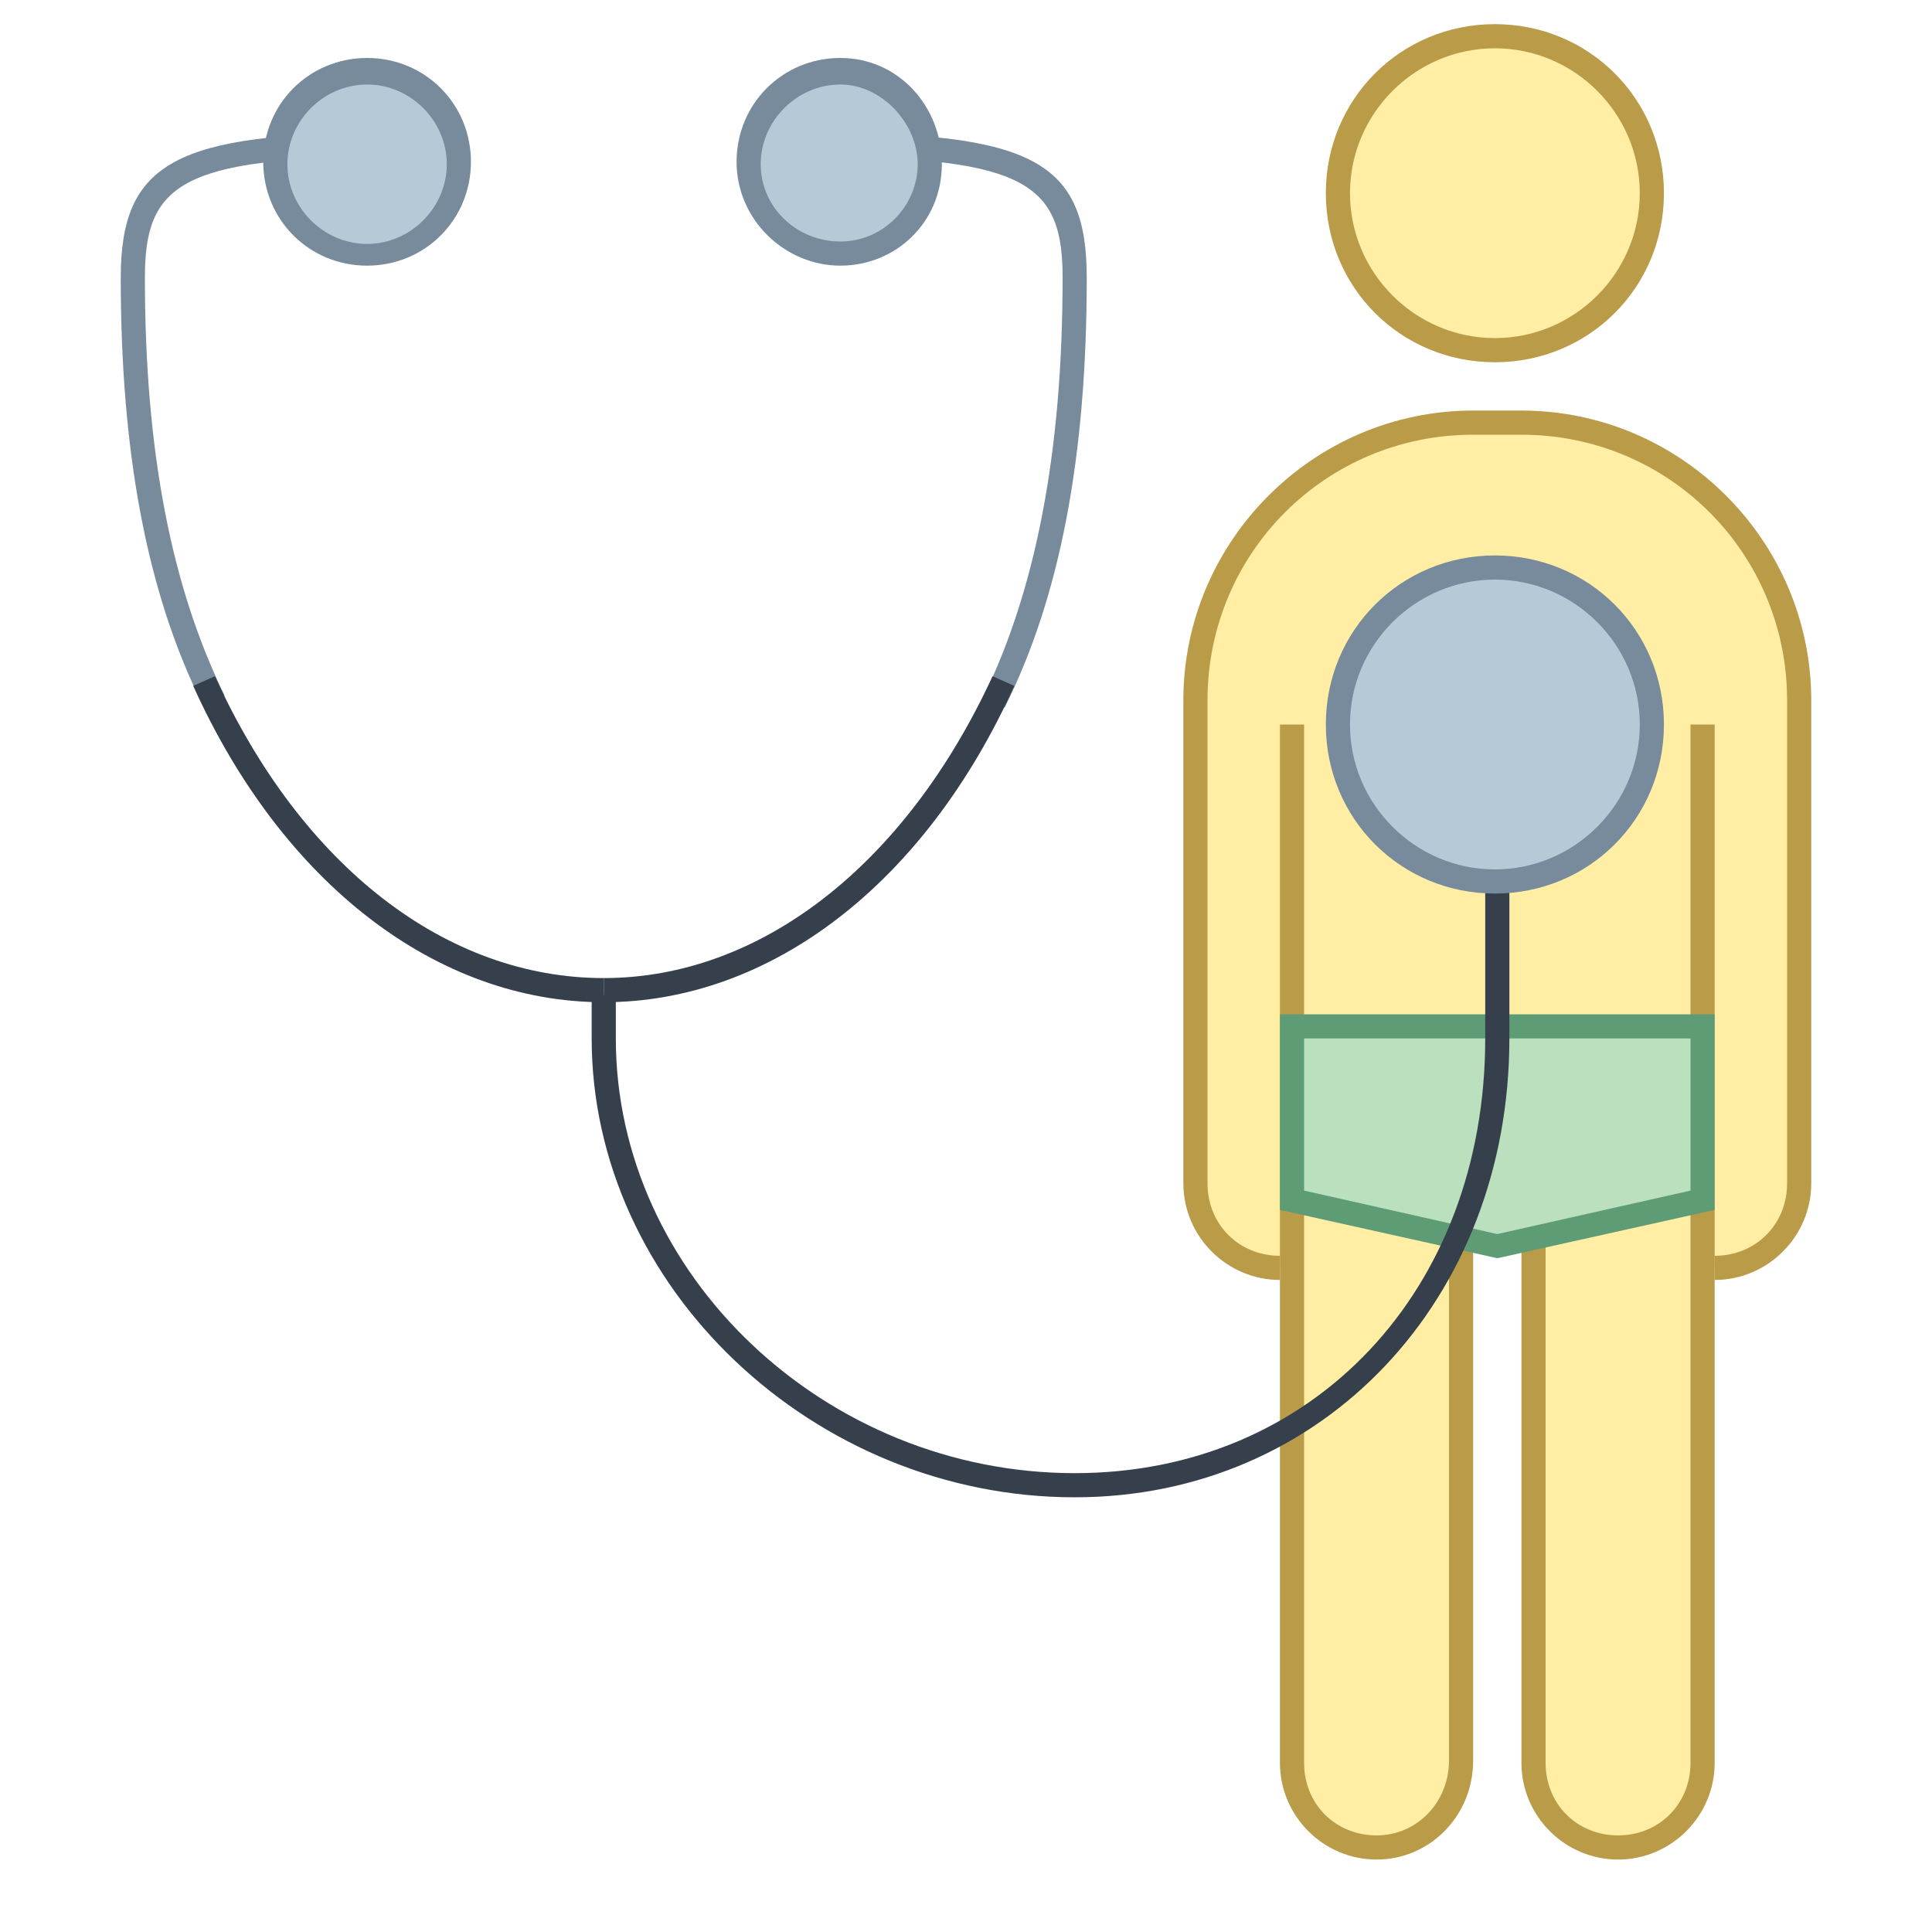
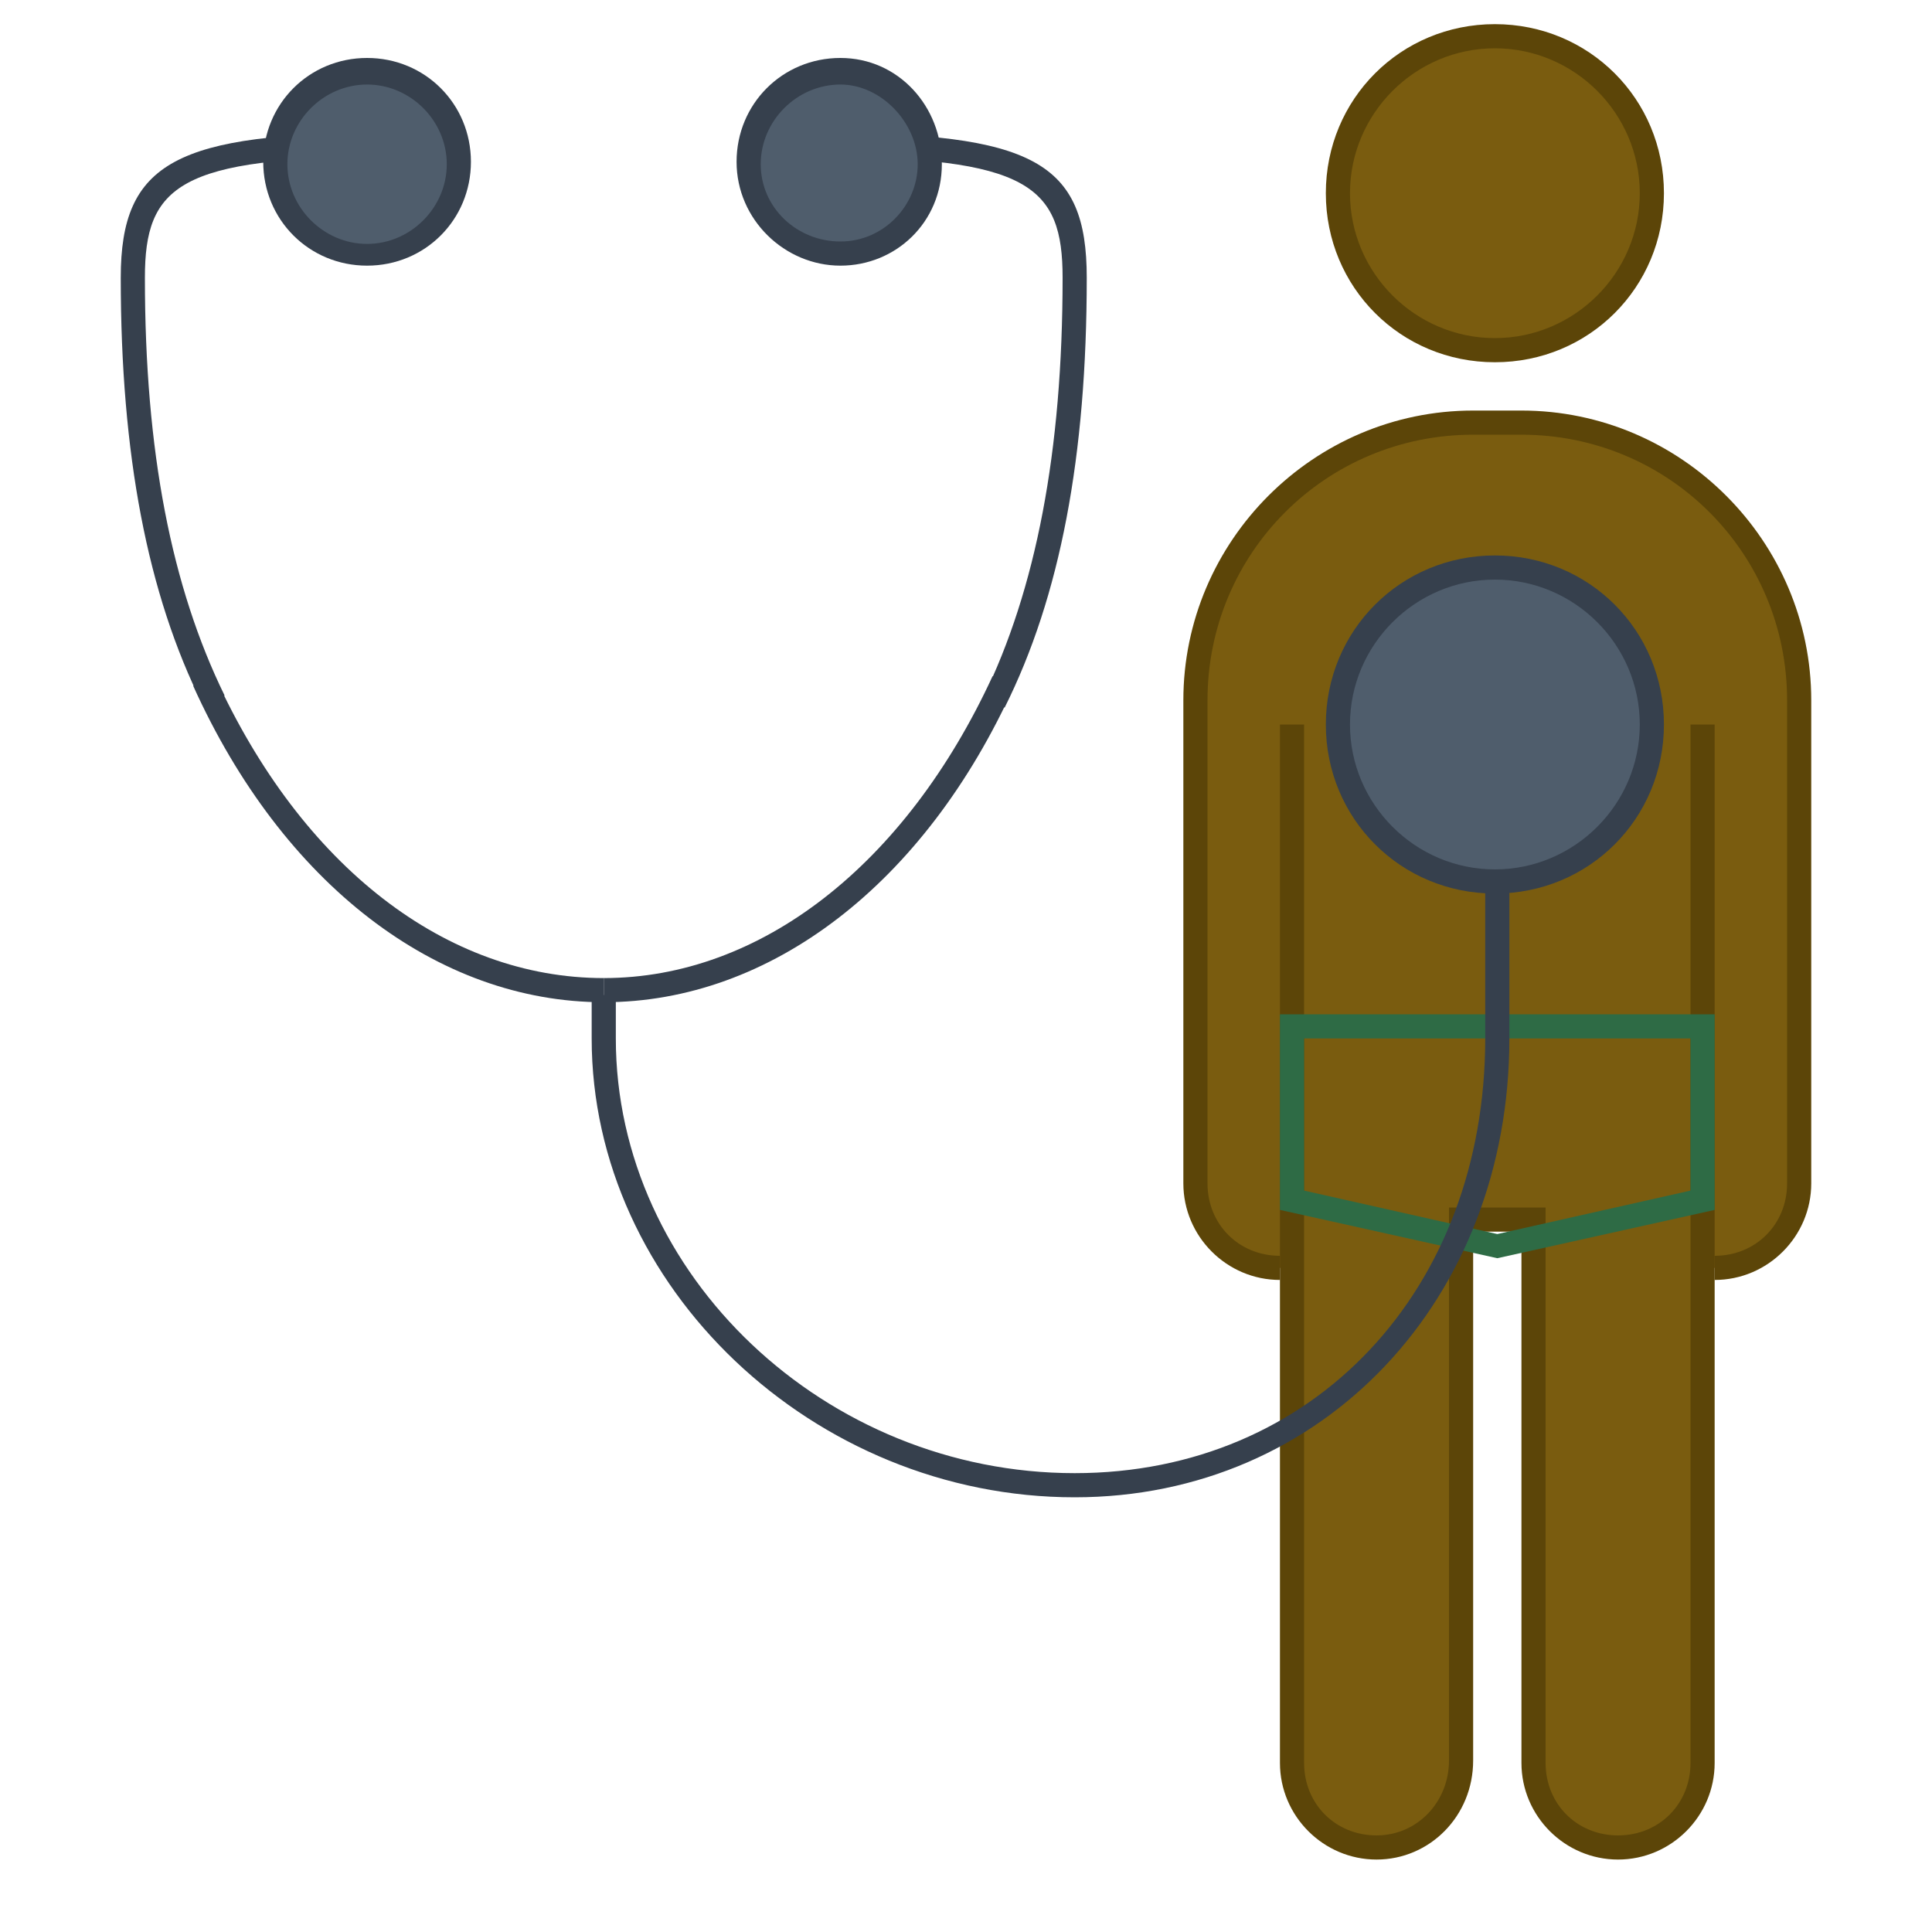
<svg xmlns="http://www.w3.org/2000/svg" viewBox="0 0 80 80" width="480px" height="480px">
-   <path fill="#ffeea3" d="M61.9 1.5A6.5 6.5 0 1 0 61.9 14.5A6.5 6.5 0 1 0 61.9 1.5Z" />
-   <path fill="#ba9b48" d="M61.9,15c-3.9,0-7-3.1-7-7s3.1-7,7-7s7,3.1,7,7S65.8,15,61.9,15z M61.9,2c-3.3,0-6,2.7-6,6s2.7,6,6,6 s6-2.7,6-6S65.2,2,61.9,2z" />
-   <path fill="#ffeea3" d="M74.5,29v20c0,1.9-1.6,3.5-3.5,3.5c-0.2,0-0.3,0-0.5,0V73c0,1.9-1.6,3.5-3.5,3.5s-3.5-1.6-3.5-3.5 V50.5h-3v22.4c0,2-1.5,3.6-3.5,3.6c-1.9,0-3.5-1.6-3.5-3.5V52.5c-0.2,0-0.3,0-0.5,0c-1.9,0-3.5-1.6-3.5-3.5V29 c0-6.3,5.2-11.5,11.5-11.5h2C69.3,17.5,74.5,22.7,74.5,29z" />
-   <path fill="#788b9c" d="M41.6,29.3l-0.9-0.4c2.2-4.5,3.3-10.2,3.3-17.4c0-3.8-1.4-5-10-5v-1c8.8,0,11,1.2,11,6 C45,18.9,43.9,24.7,41.6,29.3z" />
+   <path fill="#7a5c0f" d="M61.9 1.5A6.5 6.5 0 1 0 61.9 14.5A6.5 6.5 0 1 0 61.9 1.5Z" />
+   <path fill="#5c4508" d="M61.9,15c-3.9,0-7-3.1-7-7s3.1-7,7-7s7,3.1,7,7S65.8,15,61.9,15z M61.9,2c-3.3,0-6,2.7-6,6s2.7,6,6,6 s6-2.7,6-6S65.2,2,61.9,2z" />
+   <path fill="#7a5c0f" d="M74.5,29v20c0,1.9-1.6,3.5-3.5,3.5c-0.2,0-0.3,0-0.5,0V73c0,1.9-1.6,3.5-3.5,3.5s-3.5-1.6-3.5-3.5 V50.5h-3v22.4c0,2-1.5,3.6-3.5,3.6c-1.9,0-3.5-1.6-3.5-3.5V52.5c-0.2,0-0.3,0-0.5,0c-1.9,0-3.5-1.6-3.5-3.5V29 c0-6.3,5.2-11.5,11.5-11.5h2C69.3,17.5,74.5,22.7,74.5,29z" />
+   <path fill="#36404d" d="M41.6,29.3l-0.9-0.4c2.2-4.5,3.3-10.2,3.3-17.4c0-3.8-1.4-5-10-5v-1c8.8,0,11,1.2,11,6 C45,18.9,43.9,24.7,41.6,29.3z" />
  <path fill="#36404d" d="M25,41.5v-1c6.5,0,12.5-4.7,16.1-12.5l0.9,0.4C38.3,36.6,31.9,41.5,25,41.5z" />
-   <path fill="#788b9c" d="M8.4,29.2C6.1,24.6,5,18.8,5,11.5c0-4.8,2.3-6,11-6v1c-8.6,0-10,1.2-10,5c0,7.2,1.1,12.8,3.3,17.3 L8.4,29.2z" />
+   <path fill="#36404d" d="M8.4,29.2C6.1,24.6,5,18.8,5,11.5c0-4.8,2.3-6,11-6v1c-8.6,0-10,1.2-10,5c0,7.2,1.1,12.8,3.3,17.3 L8.4,29.2z" />
  <path fill="#36404d" d="M25,41.5c-6.9,0-13.3-4.9-17-13.1L8.9,28c3.6,7.9,9.6,12.5,16.1,12.5V41.5z" />
-   <path fill="#b6c9d6" d="M34.8 3A3.8 3.8 0 1 0 34.8 10.6A3.8 3.8 0 1 0 34.8 3Z" />
-   <path fill="#788b9c" d="M34.8,11c-2.3,0-4.3-1.9-4.3-4.3s1.9-4.3,4.3-4.3S39,4.4,39,6.8S37.1,11,34.8,11z M34.8,3.5 c-1.8,0-3.3,1.5-3.3,3.3S33,10,34.8,10S38,8.5,38,6.8S36.5,3.5,34.8,3.5z" />
-   <path fill="#b6c9d6" d="M15.2 3A3.8 3.8 0 1 0 15.2 10.6A3.8 3.8 0 1 0 15.2 3Z" />
-   <path fill="#788b9c" d="M15.2,11c-2.4,0-4.3-1.9-4.3-4.3s1.9-4.3,4.3-4.3s4.3,1.9,4.3,4.3S17.6,11,15.2,11z M15.2,3.5 c-1.8,0-3.3,1.5-3.3,3.3s1.5,3.3,3.3,3.3c1.8,0,3.3-1.5,3.3-3.3S17,3.5,15.2,3.5z" />
-   <path fill="#ba9b48" d="M67,77c-2.2,0-4-1.8-4-4V51h-2v21.9c0,2.3-1.8,4.1-4,4.1c-2.2,0-4-1.8-4-4V30h1v43c0,1.7,1.3,3,3,3 c1.7,0,3-1.4,3-3.1V50h4v23c0,1.7,1.3,3,3,3s3-1.3,3-3V30h1v43C71,75.2,69.2,77,67,77z" />
-   <path fill="#ba9b48" d="M71,53v-1c1.7,0,3-1.3,3-3V29c0-6.1-4.9-11-11-11h-2c-6.1,0-11,4.9-11,11v20c0,1.7,1.3,3,3,3v1 c-2.2,0-4-1.8-4-4V29c0-6.6,5.4-12,12-12h2c6.6,0,12,5.4,12,12v20C75,51.2,73.2,53,71,53z" />
-   <path fill="#bae0bd" d="M53.5 49.7L53.5 42.5 70.6 42.5 70.6 49.7 62 51.6z" />
-   <path fill="#5e9c76" d="M62,52.1l-9-2V42h18v8.1L62,52.1z M54,49.3l8,1.8l8-1.8V43H54V49.3z" />
+   <path fill="#4f5d6c" d="M34.8 3A3.8 3.8 0 1 0 34.8 10.6A3.8 3.8 0 1 0 34.8 3Z" />
+   <path fill="#36404d" d="M34.8,11c-2.3,0-4.3-1.9-4.3-4.3s1.9-4.3,4.3-4.3S39,4.4,39,6.8S37.1,11,34.8,11z M34.8,3.5 c-1.8,0-3.3,1.5-3.3,3.3S33,10,34.8,10S38,8.5,38,6.8S36.5,3.5,34.8,3.5z" />
+   <path fill="#4f5d6c" d="M15.2 3A3.8 3.8 0 1 0 15.2 10.6A3.8 3.8 0 1 0 15.2 3Z" />
+   <path fill="#36404d" d="M15.2,11c-2.4,0-4.3-1.9-4.3-4.3s1.9-4.3,4.3-4.3s4.3,1.9,4.3,4.3S17.6,11,15.2,11z M15.2,3.5 c-1.8,0-3.3,1.5-3.3,3.3s1.5,3.3,3.3,3.3c1.8,0,3.3-1.5,3.3-3.3S17,3.5,15.2,3.5z" />
+   <path fill="#5c4508" d="M67,77c-2.2,0-4-1.8-4-4V51h-2v21.9c0,2.3-1.8,4.1-4,4.1c-2.2,0-4-1.8-4-4V30h1v43c0,1.7,1.3,3,3,3 c1.7,0,3-1.4,3-3.1V50h4v23c0,1.7,1.3,3,3,3s3-1.3,3-3V30h1v43C71,75.2,69.2,77,67,77z" />
+   <path fill="#5c4508" d="M71,53v-1c1.7,0,3-1.3,3-3V29c0-6.1-4.9-11-11-11h-2c-6.1,0-11,4.9-11,11v20c0,1.7,1.3,3,3,3v1 c-2.2,0-4-1.8-4-4V29c0-6.6,5.4-12,12-12h2c6.6,0,12,5.4,12,12v20C75,51.2,73.2,53,71,53z" />
+   <path fill="#2e6b45" d="M62,52.1l-9-2V42h18v8.1L62,52.1z M54,49.3l8,1.8l8-1.8V43H54V49.3z" />
  <path fill="#36404d" d="M44.5,62c-10.8,0-20-8.7-20-19v-1.8h1V43c0,9.8,8.7,18,19,18c9.9,0,17-7.6,17-18v-7.4h1V43 C62.5,53.8,54.8,62,44.5,62z" />
-   <path fill="#b6c9d6" d="M61.9 23.5A6.5 6.5 0 1 0 61.9 36.5A6.5 6.5 0 1 0 61.9 23.5Z" />
-   <path fill="#788b9c" d="M61.9,37c-3.9,0-7-3.1-7-7s3.1-7,7-7s7,3.1,7,7S65.8,37,61.9,37z M61.9,24c-3.3,0-6,2.7-6,6 s2.7,6,6,6s6-2.7,6-6S65.2,24,61.9,24z" />
+   <path fill="#4f5d6c" d="M61.9 23.5A6.5 6.5 0 1 0 61.9 36.5A6.5 6.5 0 1 0 61.9 23.5Z" />
+   <path fill="#36404d" d="M61.9,37c-3.9,0-7-3.1-7-7s3.1-7,7-7s7,3.1,7,7S65.8,37,61.9,37z M61.9,24c-3.3,0-6,2.7-6,6 s2.7,6,6,6s6-2.7,6-6S65.2,24,61.9,24z" />
</svg>
